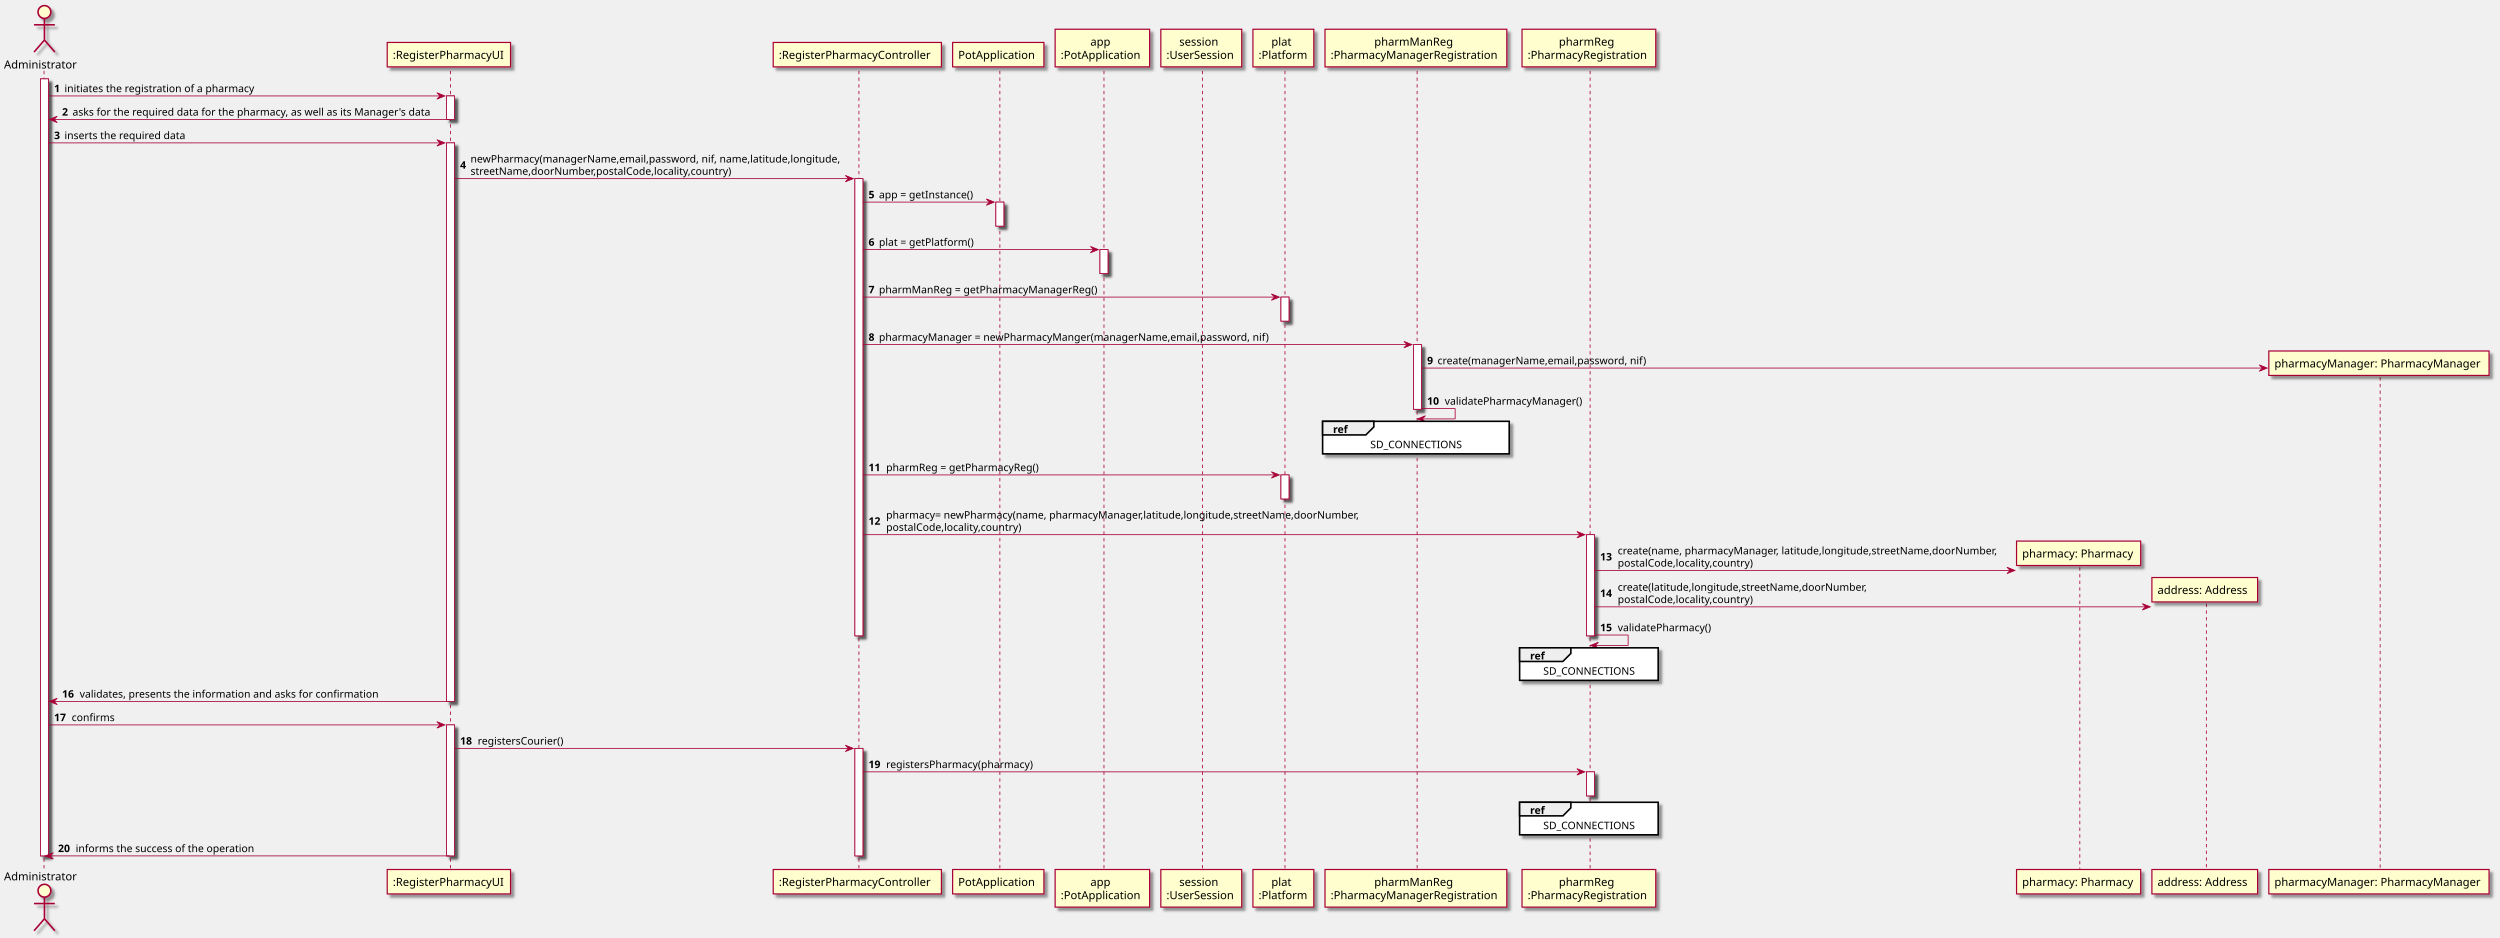
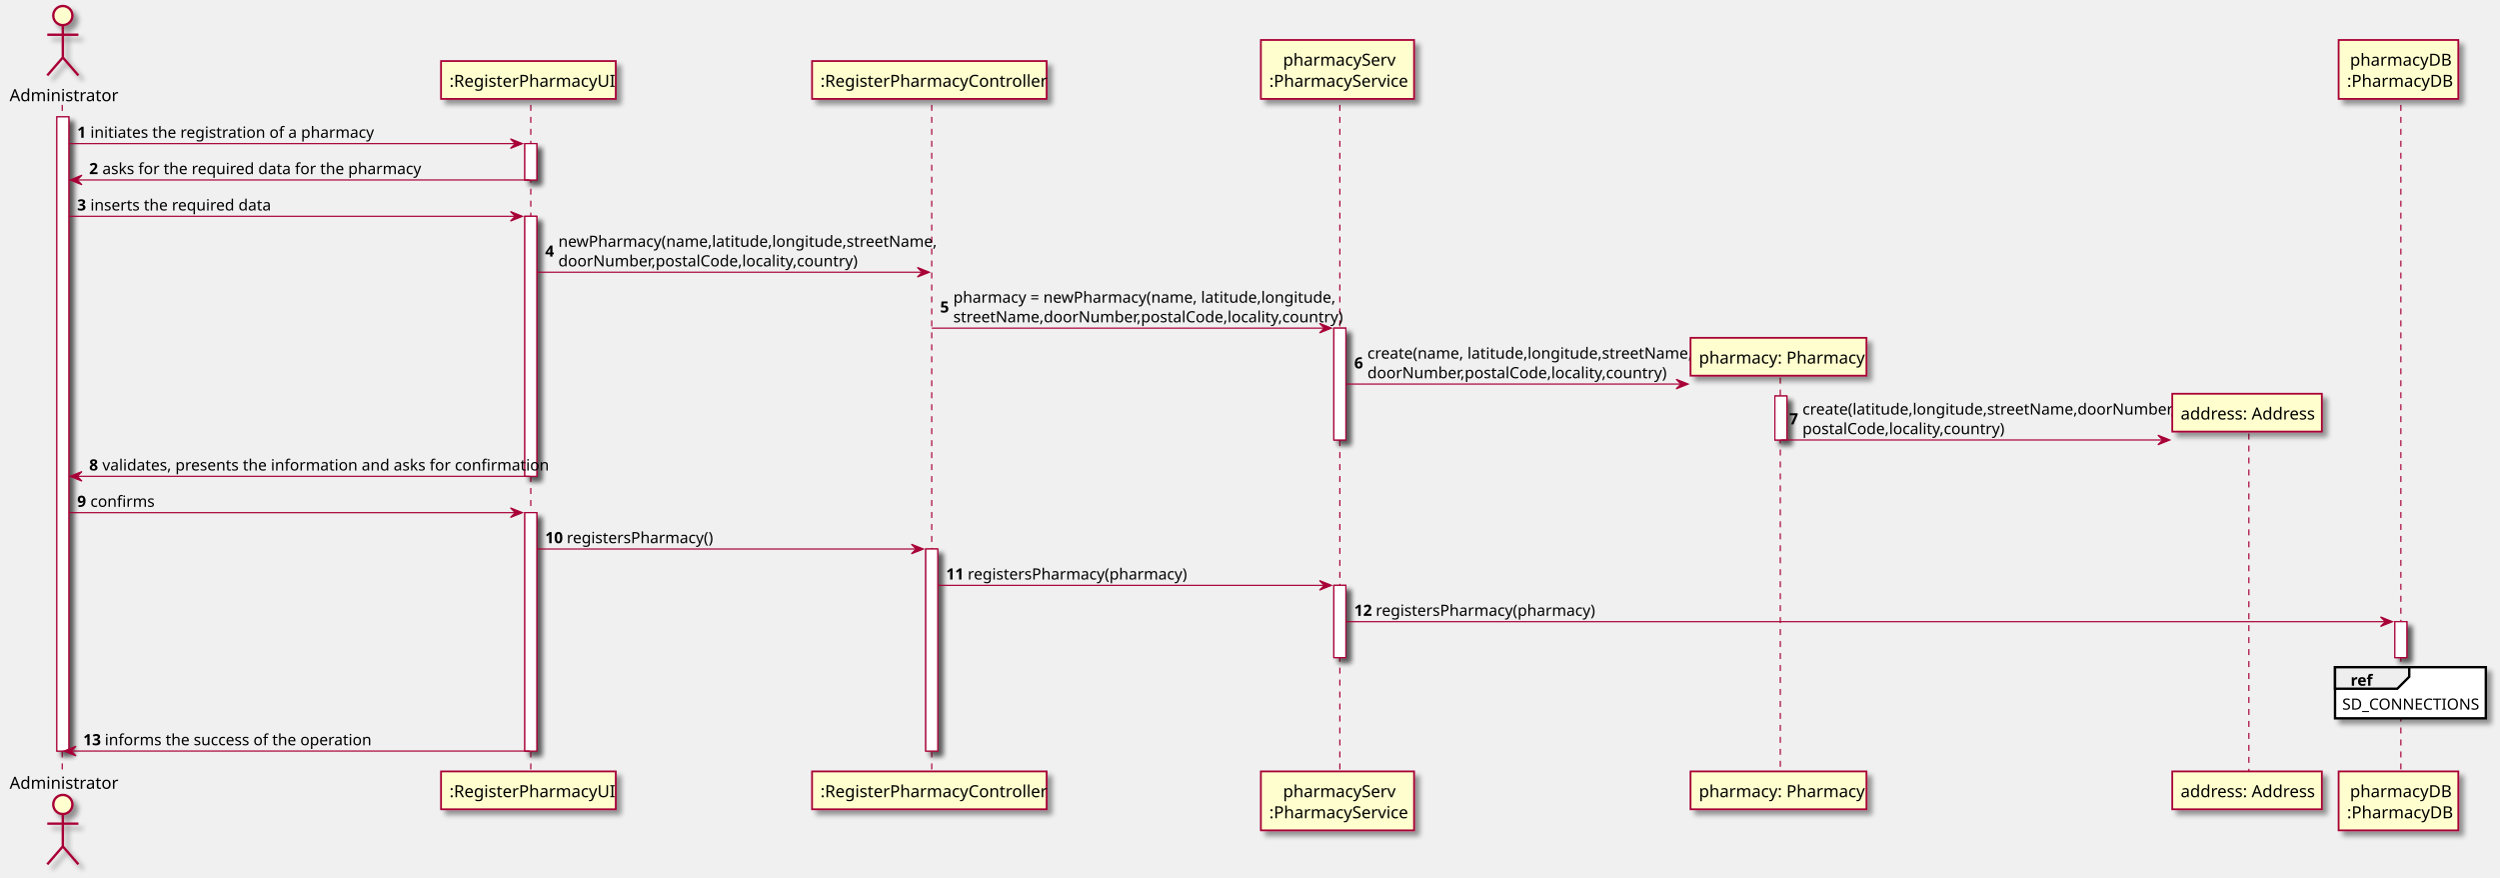
- <svg xmlns="http://www.w3.org/2000/svg" contentScriptType="application/ecmascript" contentStyleType="text/css" height="1405.2px" preserveAspectRatio="none" style="width:3746px;height:1405px;" version="1.1" viewBox="0 0 3746 1405" width="3746.4px" zoomAndPan="magnify">
+ <svg xmlns="http://www.w3.org/2000/svg" contentScriptType="application/ecmascript" contentStyleType="text/css" height="733px" preserveAspectRatio="none" style="width:2088px;height:733px;" version="1.1" viewBox="0 0 2088 733" width="2088px" zoomAndPan="magnify">
  <defs>
-     <filter height="300%" id="f1r6pt053pb2l4" width="300%" x="-1" y="-1">
-       <feGaussianBlur result="blurOut" stdDeviation="2.4" />
+     <filter height="300%" id="fplzfl3pojkww" width="300%" x="-1" y="-1">
+       <feGaussianBlur result="blurOut" stdDeviation="2.0" />
      <feColorMatrix in="blurOut" result="blurOut2" type="matrix" values="0 0 0 0 0 0 0 0 0 0 0 0 0 0 0 0 0 0 .4 0" />
-       <feOffset dx="4.8" dy="4.8" in="blurOut2" result="blurOut3" />
+       <feOffset dx="4.0" dy="4.0" in="blurOut2" result="blurOut3" />
      <feBlend in="SourceGraphic" in2="blurOut3" mode="normal" />
    </filter>
  </defs>
  <g>
-     <rect fill="#FFFFFF" filter="url(#f1r6pt053pb2l4)" height="1164.274" style="stroke: #A80036; stroke-width: 1.2;" width="12" x="60.6" y="118.186" />
-     <rect fill="#FFFFFF" filter="url(#f1r6pt053pb2l4)" height="35.173" style="stroke: #A80036; stroke-width: 1.2;" width="12" x="669" y="143.759" />
-     <rect fill="#FFFFFF" filter="url(#f1r6pt053pb2l4)" height="836.92" style="stroke: #A80036; stroke-width: 1.2;" width="12" x="669" y="214.104" />
-     <rect fill="#FFFFFF" filter="url(#f1r6pt053pb2l4)" height="196.263" style="stroke: #A80036; stroke-width: 1.2;" width="12" x="669" y="1086.197" />
-     <rect fill="#FFFFFF" filter="url(#f1r6pt053pb2l4)" height="685.057" style="stroke: #A80036; stroke-width: 1.2;" width="12" x="1281" y="267.649" />
-     <rect fill="#FFFFFF" filter="url(#f1r6pt053pb2l4)" height="161.091" style="stroke: #A80036; stroke-width: 1.2;" width="12" x="1281" y="1121.37" />
-     <rect fill="#FFFFFF" filter="url(#f1r6pt053pb2l4)" height="36" style="stroke: #A80036; stroke-width: 1.2;" width="12" x="1492.2" y="302.822" />
-     <rect fill="#FFFFFF" filter="url(#f1r6pt053pb2l4)" height="36" style="stroke: #A80036; stroke-width: 1.2;" width="12" x="1648.2" y="373.995" />
-     <rect fill="#FFFFFF" filter="url(#f1r6pt053pb2l4)" height="36" style="stroke: #A80036; stroke-width: 1.2;" width="12" x="1919.4" y="445.167" />
-     <rect fill="#FFFFFF" filter="url(#f1r6pt053pb2l4)" height="36" style="stroke: #A80036; stroke-width: 1.2;" width="12" x="1919.4" y="711.616" />
-     <rect fill="#FFFFFF" filter="url(#f1r6pt053pb2l4)" height="96.959" style="stroke: #A80036; stroke-width: 1.2;" width="12" x="2118" y="516.34" />
-     <rect fill="#FFFFFF" filter="url(#f1r6pt053pb2l4)" height="151.544" style="stroke: #A80036; stroke-width: 1.2;" width="12" x="2377.2" y="801.162" />
-     <rect fill="#FFFFFF" filter="url(#f1r6pt053pb2l4)" height="36" style="stroke: #A80036; stroke-width: 1.2;" width="12" x="2377.2" y="1156.542" />
-     <line style="stroke: #A80036; stroke-width: 1.2; stroke-dasharray: 5.0,5.0;" x1="66" x2="66" y1="106.186" y2="1304.06" />
-     <line style="stroke: #A80036; stroke-width: 1.2; stroke-dasharray: 5.0,5.0;" x1="675" x2="675" y1="106.186" y2="1304.06" />
-     <line style="stroke: #A80036; stroke-width: 1.2; stroke-dasharray: 5.0,5.0;" x1="1287" x2="1287" y1="106.186" y2="1304.06" />
-     <line style="stroke: #A80036; stroke-width: 1.2; stroke-dasharray: 5.0,5.0;" x1="1498.2" x2="1498.2" y1="106.186" y2="1304.06" />
-     <line style="stroke: #A80036; stroke-width: 1.2; stroke-dasharray: 5.0,5.0;" x1="1654.2" x2="1654.2" y1="106.186" y2="1304.06" />
-     <line style="stroke: #A80036; stroke-width: 1.2; stroke-dasharray: 5.0,5.0;" x1="1801.8" x2="1801.8" y1="106.186" y2="1304.06" />
-     <line style="stroke: #A80036; stroke-width: 1.2; stroke-dasharray: 5.0,5.0;" x1="1925.4" x2="1925.4" y1="106.186" y2="1304.06" />
-     <line style="stroke: #A80036; stroke-width: 1.2; stroke-dasharray: 5.0,5.0;" x1="2123.4" x2="2123.4" y1="106.186" y2="1304.06" />
-     <line style="stroke: #A80036; stroke-width: 1.2; stroke-dasharray: 5.0,5.0;" x1="2382.6" x2="2382.6" y1="106.186" y2="1304.06" />
-     <line style="stroke: #A80036; stroke-width: 1.2; stroke-dasharray: 5.0,5.0;" x1="3116.4" x2="3116.4" y1="850.055" y2="1304.06" />
-     <line style="stroke: #A80036; stroke-width: 1.2; stroke-dasharray: 5.0,5.0;" x1="3306" x2="3306" y1="904.641" y2="1304.06" />
-     <line style="stroke: #A80036; stroke-width: 1.2; stroke-dasharray: 5.0,5.0;" x1="3566.4" x2="3566.4" y1="565.233" y2="1304.06" />
-     <text fill="#000000" font-family="sans-serif" font-size="16.8" lengthAdjust="spacingAndGlyphs" textLength="114" x="6" y="102.642">Administrator</text>
-     <ellipse cx="66.6" cy="18" fill="#FEFECE" filter="url(#f1r6pt053pb2l4)" rx="9.6" ry="9.6" style="stroke: #A80036; stroke-width: 2.4;" />
-     <path d="M66.6,27.6 L66.6,60 M51,37.2 L82.2,37.2 M66.6,60 L51,78 M66.6,60 L82.2,78 " fill="none" filter="url(#f1r6pt053pb2l4)" style="stroke: #A80036; stroke-width: 2.4;" />
-     <text fill="#000000" font-family="sans-serif" font-size="16.8" lengthAdjust="spacingAndGlyphs" textLength="114" x="6" y="1319.102">Administrator</text>
-     <ellipse cx="66.6" cy="1334.646" fill="#FEFECE" filter="url(#f1r6pt053pb2l4)" rx="9.6" ry="9.6" style="stroke: #A80036; stroke-width: 2.4;" />
-     <path d="M66.6,1344.246 L66.6,1376.646 M51,1353.846 L82.2,1353.846 M66.6,1376.646 L51,1394.646 M66.6,1376.646 L82.2,1394.646 " fill="none" filter="url(#f1r6pt053pb2l4)" style="stroke: #A80036; stroke-width: 2.4;" />
-     <rect fill="#FEFECE" filter="url(#f1r6pt053pb2l4)" height="36.586" style="stroke: #A80036; stroke-width: 1.8;" width="184.8" x="580.2" y="63.6" />
-     <text fill="#000000" font-family="sans-serif" font-size="16.8" lengthAdjust="spacingAndGlyphs" textLength="168" x="588.6" y="88.242">:RegisterPharmacyUI</text>
-     <rect fill="#FEFECE" filter="url(#f1r6pt053pb2l4)" height="36.586" style="stroke: #A80036; stroke-width: 1.8;" width="184.8" x="580.2" y="1302.86" />
-     <text fill="#000000" font-family="sans-serif" font-size="16.8" lengthAdjust="spacingAndGlyphs" textLength="168" x="588.6" y="1327.502">:RegisterPharmacyUI</text>
-     <rect fill="#FEFECE" filter="url(#f1r6pt053pb2l4)" height="36.586" style="stroke: #A80036; stroke-width: 1.8;" width="252" x="1158.6" y="63.6" />
-     <text fill="#000000" font-family="sans-serif" font-size="16.8" lengthAdjust="spacingAndGlyphs" textLength="235.2" x="1167" y="88.242">:RegisterPharmacyController</text>
-     <rect fill="#FEFECE" filter="url(#f1r6pt053pb2l4)" height="36.586" style="stroke: #A80036; stroke-width: 1.8;" width="252" x="1158.6" y="1302.86" />
-     <text fill="#000000" font-family="sans-serif" font-size="16.8" lengthAdjust="spacingAndGlyphs" textLength="235.2" x="1167" y="1327.502">:RegisterPharmacyController</text>
-     <rect fill="#FEFECE" filter="url(#f1r6pt053pb2l4)" height="36.586" style="stroke: #A80036; stroke-width: 1.8;" width="136.8" x="1427.4" y="63.6" />
-     <text fill="#000000" font-family="sans-serif" font-size="16.8" lengthAdjust="spacingAndGlyphs" textLength="120" x="1435.8" y="88.242">PotApplication</text>
-     <rect fill="#FEFECE" filter="url(#f1r6pt053pb2l4)" height="36.586" style="stroke: #A80036; stroke-width: 1.8;" width="136.8" x="1427.4" y="1302.86" />
-     <text fill="#000000" font-family="sans-serif" font-size="16.8" lengthAdjust="spacingAndGlyphs" textLength="120" x="1435.8" y="1327.502">PotApplication</text>
-     <rect fill="#FEFECE" filter="url(#f1r6pt053pb2l4)" height="56.372" style="stroke: #A80036; stroke-width: 1.8;" width="141.6" x="1581" y="43.814" />
-     <text fill="#000000" font-family="sans-serif" font-size="16.8" lengthAdjust="spacingAndGlyphs" textLength="31.2" x="1633.8" y="68.456">app</text>
-     <text fill="#000000" font-family="sans-serif" font-size="16.8" lengthAdjust="spacingAndGlyphs" textLength="124.8" x="1589.4" y="88.242">:PotApplication</text>
-     <rect fill="#FEFECE" filter="url(#f1r6pt053pb2l4)" height="56.372" style="stroke: #A80036; stroke-width: 1.8;" width="141.6" x="1581" y="1302.86" />
-     <text fill="#000000" font-family="sans-serif" font-size="16.8" lengthAdjust="spacingAndGlyphs" textLength="31.2" x="1633.8" y="1327.502">app</text>
-     <text fill="#000000" font-family="sans-serif" font-size="16.8" lengthAdjust="spacingAndGlyphs" textLength="124.8" x="1589.4" y="1347.288">:PotApplication</text>
-     <rect fill="#FEFECE" filter="url(#f1r6pt053pb2l4)" height="56.372" style="stroke: #A80036; stroke-width: 1.8;" width="121.2" x="1739.4" y="43.814" />
-     <text fill="#000000" font-family="sans-serif" font-size="16.8" lengthAdjust="spacingAndGlyphs" textLength="61.2" x="1767" y="68.456">session</text>
-     <text fill="#000000" font-family="sans-serif" font-size="16.8" lengthAdjust="spacingAndGlyphs" textLength="104.4" x="1747.8" y="88.242">:UserSession</text>
-     <rect fill="#FEFECE" filter="url(#f1r6pt053pb2l4)" height="56.372" style="stroke: #A80036; stroke-width: 1.8;" width="121.2" x="1739.4" y="1302.86" />
-     <text fill="#000000" font-family="sans-serif" font-size="16.8" lengthAdjust="spacingAndGlyphs" textLength="61.2" x="1767" y="1327.502">session</text>
-     <text fill="#000000" font-family="sans-serif" font-size="16.8" lengthAdjust="spacingAndGlyphs" textLength="104.4" x="1747.8" y="1347.288">:UserSession</text>
-     <rect fill="#FEFECE" filter="url(#f1r6pt053pb2l4)" height="56.372" style="stroke: #A80036; stroke-width: 1.8;" width="91.2" x="1877.4" y="43.814" />
-     <text fill="#000000" font-family="sans-serif" font-size="16.8" lengthAdjust="spacingAndGlyphs" textLength="31.2" x="1905" y="68.456">plat</text>
-     <text fill="#000000" font-family="sans-serif" font-size="16.8" lengthAdjust="spacingAndGlyphs" textLength="74.4" x="1885.8" y="88.242">:Platform</text>
-     <rect fill="#FEFECE" filter="url(#f1r6pt053pb2l4)" height="56.372" style="stroke: #A80036; stroke-width: 1.8;" width="91.2" x="1877.4" y="1302.86" />
-     <text fill="#000000" font-family="sans-serif" font-size="16.8" lengthAdjust="spacingAndGlyphs" textLength="31.2" x="1905" y="1327.502">plat</text>
-     <text fill="#000000" font-family="sans-serif" font-size="16.8" lengthAdjust="spacingAndGlyphs" textLength="74.4" x="1885.8" y="1347.288">:Platform</text>
-     <rect fill="#FEFECE" filter="url(#f1r6pt053pb2l4)" height="56.372" style="stroke: #A80036; stroke-width: 1.8;" width="272.4" x="1985.4" y="43.814" />
-     <text fill="#000000" font-family="sans-serif" font-size="16.8" lengthAdjust="spacingAndGlyphs" textLength="120" x="2059.2" y="68.456">pharmManReg</text>
-     <text fill="#000000" font-family="sans-serif" font-size="16.8" lengthAdjust="spacingAndGlyphs" textLength="255.6" x="1993.8" y="88.242">:PharmacyManagerRegistration</text>
-     <rect fill="#FEFECE" filter="url(#f1r6pt053pb2l4)" height="56.372" style="stroke: #A80036; stroke-width: 1.8;" width="272.4" x="1985.4" y="1302.86" />
-     <text fill="#000000" font-family="sans-serif" font-size="16.8" lengthAdjust="spacingAndGlyphs" textLength="120" x="2059.2" y="1327.502">pharmManReg</text>
-     <text fill="#000000" font-family="sans-serif" font-size="16.8" lengthAdjust="spacingAndGlyphs" textLength="255.6" x="1993.8" y="1347.288">:PharmacyManagerRegistration</text>
-     <rect fill="#FEFECE" filter="url(#f1r6pt053pb2l4)" height="56.372" style="stroke: #A80036; stroke-width: 1.8;" width="200.4" x="2280.6" y="43.814" />
-     <text fill="#000000" font-family="sans-serif" font-size="16.8" lengthAdjust="spacingAndGlyphs" textLength="85.2" x="2335.8" y="68.456">pharmReg</text>
-     <text fill="#000000" font-family="sans-serif" font-size="16.8" lengthAdjust="spacingAndGlyphs" textLength="183.6" x="2289" y="88.242">:PharmacyRegistration</text>
-     <rect fill="#FEFECE" filter="url(#f1r6pt053pb2l4)" height="56.372" style="stroke: #A80036; stroke-width: 1.8;" width="200.4" x="2280.6" y="1302.86" />
-     <text fill="#000000" font-family="sans-serif" font-size="16.8" lengthAdjust="spacingAndGlyphs" textLength="85.2" x="2335.8" y="1327.502">pharmReg</text>
-     <text fill="#000000" font-family="sans-serif" font-size="16.8" lengthAdjust="spacingAndGlyphs" textLength="183.6" x="2289" y="1347.288">:PharmacyRegistration</text>
-     <rect fill="#FEFECE" filter="url(#f1r6pt053pb2l4)" height="36.586" style="stroke: #A80036; stroke-width: 1.8;" width="186" x="3021.6" y="1302.86" />
-     <text fill="#000000" font-family="sans-serif" font-size="16.8" lengthAdjust="spacingAndGlyphs" textLength="169.2" x="3030" y="1327.502">pharmacy: Pharmacy</text>
-     <rect fill="#FEFECE" filter="url(#f1r6pt053pb2l4)" height="36.586" style="stroke: #A80036; stroke-width: 1.8;" width="158.4" x="3224.4" y="1302.86" />
-     <text fill="#000000" font-family="sans-serif" font-size="16.8" lengthAdjust="spacingAndGlyphs" textLength="141.6" x="3232.8" y="1327.502">address: Address</text>
-     <rect fill="#FEFECE" filter="url(#f1r6pt053pb2l4)" height="36.586" style="stroke: #A80036; stroke-width: 1.8;" width="330" x="3399.6" y="1302.86" />
-     <text fill="#000000" font-family="sans-serif" font-size="16.8" lengthAdjust="spacingAndGlyphs" textLength="313.2" x="3408" y="1327.502">pharmacyManager: PharmacyManager</text>
-     <rect fill="#FFFFFF" filter="url(#f1r6pt053pb2l4)" height="1164.274" style="stroke: #A80036; stroke-width: 1.2;" width="12" x="60.6" y="118.186" />
-     <rect fill="#FFFFFF" filter="url(#f1r6pt053pb2l4)" height="35.173" style="stroke: #A80036; stroke-width: 1.2;" width="12" x="669" y="143.759" />
-     <rect fill="#FFFFFF" filter="url(#f1r6pt053pb2l4)" height="836.92" style="stroke: #A80036; stroke-width: 1.2;" width="12" x="669" y="214.104" />
-     <rect fill="#FFFFFF" filter="url(#f1r6pt053pb2l4)" height="196.263" style="stroke: #A80036; stroke-width: 1.2;" width="12" x="669" y="1086.197" />
-     <rect fill="#FFFFFF" filter="url(#f1r6pt053pb2l4)" height="685.057" style="stroke: #A80036; stroke-width: 1.2;" width="12" x="1281" y="267.649" />
-     <rect fill="#FFFFFF" filter="url(#f1r6pt053pb2l4)" height="161.091" style="stroke: #A80036; stroke-width: 1.2;" width="12" x="1281" y="1121.37" />
-     <rect fill="#FFFFFF" filter="url(#f1r6pt053pb2l4)" height="36" style="stroke: #A80036; stroke-width: 1.2;" width="12" x="1492.2" y="302.822" />
-     <rect fill="#FFFFFF" filter="url(#f1r6pt053pb2l4)" height="36" style="stroke: #A80036; stroke-width: 1.2;" width="12" x="1648.2" y="373.995" />
-     <rect fill="#FFFFFF" filter="url(#f1r6pt053pb2l4)" height="36" style="stroke: #A80036; stroke-width: 1.2;" width="12" x="1919.4" y="445.167" />
-     <rect fill="#FFFFFF" filter="url(#f1r6pt053pb2l4)" height="36" style="stroke: #A80036; stroke-width: 1.2;" width="12" x="1919.4" y="711.616" />
-     <rect fill="#FFFFFF" filter="url(#f1r6pt053pb2l4)" height="96.959" style="stroke: #A80036; stroke-width: 1.2;" width="12" x="2118" y="516.34" />
-     <rect fill="#FFFFFF" filter="url(#f1r6pt053pb2l4)" height="151.544" style="stroke: #A80036; stroke-width: 1.2;" width="12" x="2377.2" y="801.162" />
-     <rect fill="#FFFFFF" filter="url(#f1r6pt053pb2l4)" height="36" style="stroke: #A80036; stroke-width: 1.2;" width="12" x="2377.2" y="1156.542" />
-     <polygon fill="#A80036" points="654.6,138.959,666.6,143.759,654.6,148.559,659.4,143.759" style="stroke: #A80036; stroke-width: 1.2;" />
-     <line style="stroke: #A80036; stroke-width: 1.2;" x1="72.6" x2="661.8" y1="143.759" y2="143.759" />
-     <text fill="#000000" font-family="sans-serif" font-size="15.6" font-weight="bold" lengthAdjust="spacingAndGlyphs" textLength="10.8" x="81" y="138.068">1</text>
-     <text fill="#000000" font-family="sans-serif" font-size="15.6" lengthAdjust="spacingAndGlyphs" textLength="294" x="96.6" y="138.068">initiates the registration of a pharmacy</text>
-     <polygon fill="#A80036" points="85.8,174.131,73.8,178.931,85.8,183.731,81,178.931" style="stroke: #A80036; stroke-width: 1.2;" />
-     <line style="stroke: #A80036; stroke-width: 1.2;" x1="78.6" x2="673.8" y1="178.931" y2="178.931" />
-     <text fill="#000000" font-family="sans-serif" font-size="15.6" font-weight="bold" lengthAdjust="spacingAndGlyphs" textLength="10.8" x="93" y="173.241">2</text>
-     <text fill="#000000" font-family="sans-serif" font-size="15.6" lengthAdjust="spacingAndGlyphs" textLength="552" x="108.6" y="173.241">asks for the required data for the pharmacy, as well as its Manager's data</text>
-     <polygon fill="#A80036" points="654.6,209.304,666.6,214.104,654.6,218.904,659.4,214.104" style="stroke: #A80036; stroke-width: 1.2;" />
-     <line style="stroke: #A80036; stroke-width: 1.2;" x1="72.6" x2="661.8" y1="214.104" y2="214.104" />
-     <text fill="#000000" font-family="sans-serif" font-size="15.6" font-weight="bold" lengthAdjust="spacingAndGlyphs" textLength="10.8" x="81" y="208.413">3</text>
-     <text fill="#000000" font-family="sans-serif" font-size="15.6" lengthAdjust="spacingAndGlyphs" textLength="184.8" x="96.6" y="208.413">inserts the required data</text>
-     <polygon fill="#A80036" points="1266.6,262.849,1278.6,267.649,1266.6,272.449,1271.4,267.649" style="stroke: #A80036; stroke-width: 1.2;" />
-     <line style="stroke: #A80036; stroke-width: 1.2;" x1="681" x2="1273.8" y1="267.649" y2="267.649" />
-     <text fill="#000000" font-family="sans-serif" font-size="15.6" font-weight="bold" lengthAdjust="spacingAndGlyphs" textLength="10.8" x="689.4" y="252.772">4</text>
-     <text fill="#000000" font-family="sans-serif" font-size="15.6" lengthAdjust="spacingAndGlyphs" textLength="561.6" x="705" y="243.586">newPharmacy(managerName,email,password, nif, name,latitude,longitude,</text>
-     <text fill="#000000" font-family="sans-serif" font-size="15.6" lengthAdjust="spacingAndGlyphs" textLength="403.2" x="705" y="261.959">streetName,doorNumber,postalCode,locality,country)</text>
-     <polygon fill="#A80036" points="1477.8,298.022,1489.8,302.822,1477.8,307.622,1482.6,302.822" style="stroke: #A80036; stroke-width: 1.2;" />
-     <line style="stroke: #A80036; stroke-width: 1.2;" x1="1293" x2="1485" y1="302.822" y2="302.822" />
-     <text fill="#000000" font-family="sans-serif" font-size="15.6" font-weight="bold" lengthAdjust="spacingAndGlyphs" textLength="10.8" x="1301.4" y="297.131">5</text>
-     <text fill="#000000" font-family="sans-serif" font-size="15.6" lengthAdjust="spacingAndGlyphs" textLength="146.4" x="1317" y="297.131">app = getInstance()</text>
-     <polygon fill="#A80036" points="1633.8,369.195,1645.8,373.995,1633.8,378.795,1638.6,373.995" style="stroke: #A80036; stroke-width: 1.2;" />
-     <line style="stroke: #A80036; stroke-width: 1.2;" x1="1293" x2="1641" y1="373.995" y2="373.995" />
-     <text fill="#000000" font-family="sans-serif" font-size="15.6" font-weight="bold" lengthAdjust="spacingAndGlyphs" textLength="10.8" x="1301.4" y="368.304">6</text>
-     <text fill="#000000" font-family="sans-serif" font-size="15.6" lengthAdjust="spacingAndGlyphs" textLength="147.6" x="1317" y="368.304">plat = getPlatform()</text>
-     <polygon fill="#A80036" points="1905,440.367,1917,445.167,1905,449.967,1909.8,445.167" style="stroke: #A80036; stroke-width: 1.2;" />
-     <line style="stroke: #A80036; stroke-width: 1.2;" x1="1293" x2="1912.2" y1="445.167" y2="445.167" />
-     <text fill="#000000" font-family="sans-serif" font-size="15.6" font-weight="bold" lengthAdjust="spacingAndGlyphs" textLength="10.8" x="1301.4" y="439.477">7</text>
-     <text fill="#000000" font-family="sans-serif" font-size="15.6" lengthAdjust="spacingAndGlyphs" textLength="325.2" x="1317" y="439.477">pharmManReg = getPharmacyManagerReg()</text>
-     <polygon fill="#A80036" points="2103.6,511.54,2115.6,516.34,2103.6,521.14,2108.4,516.34" style="stroke: #A80036; stroke-width: 1.2;" />
-     <line style="stroke: #A80036; stroke-width: 1.2;" x1="1293" x2="2110.8" y1="516.34" y2="516.34" />
-     <text fill="#000000" font-family="sans-serif" font-size="15.6" font-weight="bold" lengthAdjust="spacingAndGlyphs" textLength="10.8" x="1301.4" y="510.649">8</text>
-     <text fill="#000000" font-family="sans-serif" font-size="15.6" lengthAdjust="spacingAndGlyphs" textLength="585.6" x="1317" y="510.649">pharmacyManager = newPharmacyManger(managerName,email,password, nif)</text>
-     <polygon fill="#A80036" points="3385.2,546.712,3397.2,551.513,3385.2,556.312,3390,551.513" style="stroke: #A80036; stroke-width: 1.2;" />
-     <line style="stroke: #A80036; stroke-width: 1.2;" x1="2130" x2="3392.4" y1="551.513" y2="551.513" />
-     <text fill="#000000" font-family="sans-serif" font-size="15.6" font-weight="bold" lengthAdjust="spacingAndGlyphs" textLength="10.8" x="2138.4" y="545.822">9</text>
-     <text fill="#000000" font-family="sans-serif" font-size="15.6" lengthAdjust="spacingAndGlyphs" textLength="315.6" x="2154" y="545.822">create(managerName,email,password, nif)</text>
-     <rect fill="#FEFECE" filter="url(#f1r6pt053pb2l4)" height="36.586" style="stroke: #A80036; stroke-width: 1.8;" width="330" x="3399.6" y="525.94" />
-     <text fill="#000000" font-family="sans-serif" font-size="16.8" lengthAdjust="spacingAndGlyphs" textLength="313.2" x="3408" y="550.582">pharmacyManager: PharmacyManager</text>
-     <line style="stroke: #A80036; stroke-width: 1.2;" x1="2130" x2="2180.4" y1="612.098" y2="612.098" />
-     <line style="stroke: #A80036; stroke-width: 1.2;" x1="2180.4" x2="2180.4" y1="612.098" y2="627.698" />
-     <line style="stroke: #A80036; stroke-width: 1.2;" x1="2124" x2="2180.4" y1="627.698" y2="627.698" />
-     <polygon fill="#A80036" points="2136,622.898,2124,627.698,2136,632.498,2131.2,627.698" style="stroke: #A80036; stroke-width: 1.2;" />
-     <text fill="#000000" font-family="sans-serif" font-size="15.6" font-weight="bold" lengthAdjust="spacingAndGlyphs" textLength="21.6" x="2138.4" y="606.408">10</text>
-     <text fill="#000000" font-family="sans-serif" font-size="15.6" lengthAdjust="spacingAndGlyphs" textLength="204" x="2164.8" y="606.408">validatePharmacyManager()</text>
-     <rect fill="#FFFFFF" filter="url(#f1r6pt053pb2l4)" height="48.745" style="stroke: #000000; stroke-width: 2.4;" width="279.6" x="1981.8" y="631.298" />
-     <polygon fill="#EEEEEE" points="1981.8,631.298,2058.6,631.298,2058.6,639.698,2046.6,651.698,1981.8,651.698,1981.8,631.298" style="stroke: #000000; stroke-width: 2.4;" />
-     <text fill="#000000" font-family="sans-serif" font-size="15.6" font-weight="bold" lengthAdjust="spacingAndGlyphs" textLength="22.8" x="1997.4" y="648.78">ref</text>
-     <text fill="#000000" font-family="sans-serif" font-size="15.6" lengthAdjust="spacingAndGlyphs" textLength="141.6" x="2053.2" y="671.581">SD_CONNECTIONS</text>
-     <polygon fill="#A80036" points="1905,706.816,1917,711.616,1905,716.416,1909.8,711.616" style="stroke: #A80036; stroke-width: 1.2;" />
-     <line style="stroke: #A80036; stroke-width: 1.2;" x1="1293" x2="1912.2" y1="711.616" y2="711.616" />
-     <text fill="#000000" font-family="sans-serif" font-size="15.6" font-weight="bold" lengthAdjust="spacingAndGlyphs" textLength="21.6" x="1301.4" y="705.926">11</text>
-     <text fill="#000000" font-family="sans-serif" font-size="15.6" lengthAdjust="spacingAndGlyphs" textLength="230.4" x="1327.8" y="705.926">pharmReg = getPharmacyReg()</text>
-     <polygon fill="#A80036" points="2362.8,796.362,2374.8,801.162,2362.8,805.962,2367.6,801.162" style="stroke: #A80036; stroke-width: 1.2;" />
-     <line style="stroke: #A80036; stroke-width: 1.2;" x1="1293" x2="2370" y1="801.162" y2="801.162" />
-     <text fill="#000000" font-family="sans-serif" font-size="15.6" font-weight="bold" lengthAdjust="spacingAndGlyphs" textLength="21.6" x="1301.4" y="786.285">12</text>
-     <text fill="#000000" font-family="sans-serif" font-size="15.6" lengthAdjust="spacingAndGlyphs" textLength="718.8" x="1327.8" y="777.098">pharmacy= newPharmacy(name, pharmacyManager,latitude,longitude,streetName,doorNumber,</text>
-     <text fill="#000000" font-family="sans-serif" font-size="15.6" lengthAdjust="spacingAndGlyphs" textLength="212.4" x="1327.8" y="795.471">postalCode,locality,country)</text>
-     <polygon fill="#A80036" points="3007.2,849.907,3019.2,854.707,3007.2,859.507,3012,854.707" style="stroke: #A80036; stroke-width: 1.2;" />
-     <line style="stroke: #A80036; stroke-width: 1.2;" x1="2389.2" x2="3014.4" y1="854.707" y2="854.707" />
-     <text fill="#000000" font-family="sans-serif" font-size="15.6" font-weight="bold" lengthAdjust="spacingAndGlyphs" textLength="21.6" x="2397.6" y="839.83">13</text>
-     <text fill="#000000" font-family="sans-serif" font-size="15.6" lengthAdjust="spacingAndGlyphs" textLength="577.2" x="2424" y="830.644">create(name, pharmacyManager, latitude,longitude,streetName,doorNumber,</text>
-     <text fill="#000000" font-family="sans-serif" font-size="15.6" lengthAdjust="spacingAndGlyphs" textLength="212.4" x="2424" y="849.016">postalCode,locality,country)</text>
-     <rect fill="#FEFECE" filter="url(#f1r6pt053pb2l4)" height="36.586" style="stroke: #A80036; stroke-width: 1.8;" width="186" x="3021.6" y="810.762" />
-     <text fill="#000000" font-family="sans-serif" font-size="16.8" lengthAdjust="spacingAndGlyphs" textLength="169.2" x="3030" y="835.404">pharmacy: Pharmacy</text>
-     <polygon fill="#A80036" points="3210,904.493,3222,909.293,3210,914.093,3214.8,909.293" style="stroke: #A80036; stroke-width: 1.2;" />
-     <line style="stroke: #A80036; stroke-width: 1.2;" x1="2389.2" x2="3217.2" y1="909.293" y2="909.293" />
-     <text fill="#000000" font-family="sans-serif" font-size="15.6" font-weight="bold" lengthAdjust="spacingAndGlyphs" textLength="21.6" x="2397.6" y="894.416">14</text>
-     <text fill="#000000" font-family="sans-serif" font-size="15.6" lengthAdjust="spacingAndGlyphs" textLength="380.4" x="2424" y="885.23">create(latitude,longitude,streetName,doorNumber,</text>
-     <text fill="#000000" font-family="sans-serif" font-size="15.6" lengthAdjust="spacingAndGlyphs" textLength="212.4" x="2424" y="903.602">postalCode,locality,country)</text>
-     <rect fill="#FEFECE" filter="url(#f1r6pt053pb2l4)" height="36.586" style="stroke: #A80036; stroke-width: 1.8;" width="158.4" x="3224.4" y="865.348" />
-     <text fill="#000000" font-family="sans-serif" font-size="16.8" lengthAdjust="spacingAndGlyphs" textLength="141.6" x="3232.8" y="889.99">address: Address</text>
-     <line style="stroke: #A80036; stroke-width: 1.2;" x1="2389.2" x2="2439.6" y1="951.506" y2="951.506" />
-     <line style="stroke: #A80036; stroke-width: 1.2;" x1="2439.6" x2="2439.6" y1="951.506" y2="967.106" />
-     <line style="stroke: #A80036; stroke-width: 1.2;" x1="2383.2" x2="2439.6" y1="967.106" y2="967.106" />
-     <polygon fill="#A80036" points="2395.2,962.306,2383.2,967.106,2395.2,971.906,2390.4,967.106" style="stroke: #A80036; stroke-width: 1.2;" />
-     <text fill="#000000" font-family="sans-serif" font-size="15.6" font-weight="bold" lengthAdjust="spacingAndGlyphs" textLength="21.6" x="2397.6" y="945.816">15</text>
-     <text fill="#000000" font-family="sans-serif" font-size="15.6" lengthAdjust="spacingAndGlyphs" textLength="140.4" x="2424" y="945.816">validatePharmacy()</text>
-     <rect fill="#FFFFFF" filter="url(#f1r6pt053pb2l4)" height="48.745" style="stroke: #000000; stroke-width: 2.4;" width="207.6" x="2277" y="970.706" />
-     <polygon fill="#EEEEEE" points="2277,970.706,2353.8,970.706,2353.8,979.106,2341.8,991.106,2277,991.106,2277,970.706" style="stroke: #000000; stroke-width: 2.4;" />
-     <text fill="#000000" font-family="sans-serif" font-size="15.6" font-weight="bold" lengthAdjust="spacingAndGlyphs" textLength="22.8" x="2292.6" y="988.188">ref</text>
-     <text fill="#000000" font-family="sans-serif" font-size="15.6" lengthAdjust="spacingAndGlyphs" textLength="141.6" x="2312.4" y="1010.988">SD_CONNECTIONS</text>
-     <polygon fill="#A80036" points="85.8,1046.224,73.8,1051.024,85.8,1055.824,81,1051.024" style="stroke: #A80036; stroke-width: 1.2;" />
-     <line style="stroke: #A80036; stroke-width: 1.2;" x1="78.6" x2="673.8" y1="1051.024" y2="1051.024" />
-     <text fill="#000000" font-family="sans-serif" font-size="15.6" font-weight="bold" lengthAdjust="spacingAndGlyphs" textLength="21.6" x="93" y="1045.334">16</text>
-     <text fill="#000000" font-family="sans-serif" font-size="15.6" lengthAdjust="spacingAndGlyphs" textLength="464.4" x="119.4" y="1045.334">validates, presents the information and asks for confirmation</text>
-     <polygon fill="#A80036" points="654.6,1081.397,666.6,1086.197,654.6,1090.997,659.4,1086.197" style="stroke: #A80036; stroke-width: 1.2;" />
-     <line style="stroke: #A80036; stroke-width: 1.2;" x1="72.6" x2="661.8" y1="1086.197" y2="1086.197" />
-     <text fill="#000000" font-family="sans-serif" font-size="15.6" font-weight="bold" lengthAdjust="spacingAndGlyphs" textLength="21.6" x="81" y="1080.506">17</text>
-     <text fill="#000000" font-family="sans-serif" font-size="15.6" lengthAdjust="spacingAndGlyphs" textLength="67.2" x="107.4" y="1080.506">confirms</text>
-     <polygon fill="#A80036" points="1266.6,1116.57,1278.6,1121.37,1266.6,1126.169,1271.4,1121.37" style="stroke: #A80036; stroke-width: 1.2;" />
-     <line style="stroke: #A80036; stroke-width: 1.2;" x1="681" x2="1273.8" y1="1121.37" y2="1121.37" />
-     <text fill="#000000" font-family="sans-serif" font-size="15.6" font-weight="bold" lengthAdjust="spacingAndGlyphs" textLength="21.6" x="689.4" y="1115.679">18</text>
-     <text fill="#000000" font-family="sans-serif" font-size="15.6" lengthAdjust="spacingAndGlyphs" textLength="130.8" x="715.8" y="1115.679">registersCourier()</text>
-     <polygon fill="#A80036" points="2362.8,1151.742,2374.8,1156.542,2362.8,1161.342,2367.6,1156.542" style="stroke: #A80036; stroke-width: 1.2;" />
-     <line style="stroke: #A80036; stroke-width: 1.2;" x1="1293" x2="2370" y1="1156.542" y2="1156.542" />
-     <text fill="#000000" font-family="sans-serif" font-size="15.6" font-weight="bold" lengthAdjust="spacingAndGlyphs" textLength="21.6" x="1301.4" y="1150.852">19</text>
-     <text fill="#000000" font-family="sans-serif" font-size="15.6" lengthAdjust="spacingAndGlyphs" textLength="220.8" x="1327.8" y="1150.852">registersPharmacy(pharmacy)</text>
-     <rect fill="#FFFFFF" filter="url(#f1r6pt053pb2l4)" height="48.745" style="stroke: #000000; stroke-width: 2.4;" width="207.6" x="2277" y="1202.142" />
-     <polygon fill="#EEEEEE" points="2277,1202.142,2353.8,1202.142,2353.8,1210.542,2341.8,1222.542,2277,1222.542,2277,1202.142" style="stroke: #000000; stroke-width: 2.4;" />
-     <text fill="#000000" font-family="sans-serif" font-size="15.6" font-weight="bold" lengthAdjust="spacingAndGlyphs" textLength="22.8" x="2292.6" y="1219.624">ref</text>
-     <text fill="#000000" font-family="sans-serif" font-size="15.6" lengthAdjust="spacingAndGlyphs" textLength="141.6" x="2312.4" y="1242.424">SD_CONNECTIONS</text>
-     <polygon fill="#A80036" points="79.8,1277.66,67.8,1282.46,79.8,1287.26,75,1282.46" style="stroke: #A80036; stroke-width: 1.2;" />
-     <line style="stroke: #A80036; stroke-width: 1.2;" x1="72.6" x2="673.8" y1="1282.46" y2="1282.46" />
-     <text fill="#000000" font-family="sans-serif" font-size="15.6" font-weight="bold" lengthAdjust="spacingAndGlyphs" textLength="21.6" x="87" y="1276.77">20</text>
-     <text fill="#000000" font-family="sans-serif" font-size="15.6" lengthAdjust="spacingAndGlyphs" textLength="278.4" x="113.4" y="1276.77">informs the success of the operation</text>
+     <rect fill="#FFFFFF" filter="url(#fplzfl3pojkww)" height="529.68" style="stroke: #A80036; stroke-width: 1.0;" width="10" x="47.5" y="97.609" />
+     <rect fill="#FFFFFF" filter="url(#fplzfl3pojkww)" height="30.352" style="stroke: #A80036; stroke-width: 1.0;" width="10" x="438.5" y="119.961" />
+     <rect fill="#FFFFFF" filter="url(#fplzfl3pojkww)" height="217.164" style="stroke: #A80036; stroke-width: 1.0;" width="10" x="438.5" y="180.664" />
+     <rect fill="#FFFFFF" filter="url(#fplzfl3pojkww)" height="199.109" style="stroke: #A80036; stroke-width: 1.0;" width="10" x="438.5" y="428.18" />
+     <rect fill="#FFFFFF" filter="url(#fplzfl3pojkww)" height="168.758" style="stroke: #A80036; stroke-width: 1.0;" width="10" x="773.5" y="458.531" />
+     <rect fill="#FFFFFF" filter="url(#fplzfl3pojkww)" height="93.406" style="stroke: #A80036; stroke-width: 1.0;" width="10" x="1114.5" y="274.07" />
+     <rect fill="#FFFFFF" filter="url(#fplzfl3pojkww)" height="60.352" style="stroke: #A80036; stroke-width: 1.0;" width="10" x="1114.5" y="488.883" />
+     <rect fill="#FFFFFF" filter="url(#fplzfl3pojkww)" height="36.703" style="stroke: #A80036; stroke-width: 1.0;" width="10" x="1483" y="330.773" />
+     <rect fill="#FFFFFF" filter="url(#fplzfl3pojkww)" height="30" style="stroke: #A80036; stroke-width: 1.0;" width="10" x="2001" y="519.234" />
+     <line style="stroke: #A80036; stroke-width: 1.0; stroke-dasharray: 5.0,5.0;" x1="52" x2="52" y1="87.609" y2="645.289" />
+     <line style="stroke: #A80036; stroke-width: 1.0; stroke-dasharray: 5.0,5.0;" x1="443.5" x2="443.5" y1="87.609" y2="645.289" />
+     <line style="stroke: #A80036; stroke-width: 1.0; stroke-dasharray: 5.0,5.0;" x1="778.5" x2="778.5" y1="87.609" y2="645.289" />
+     <line style="stroke: #A80036; stroke-width: 1.0; stroke-dasharray: 5.0,5.0;" x1="1119.5" x2="1119.5" y1="87.609" y2="645.289" />
+     <line style="stroke: #A80036; stroke-width: 1.0; stroke-dasharray: 5.0,5.0;" x1="1487.5" x2="1487.5" y1="315.422" y2="645.289" />
+     <line style="stroke: #A80036; stroke-width: 1.0; stroke-dasharray: 5.0,5.0;" x1="1879" x2="1879" y1="362.125" y2="645.289" />
+     <line style="stroke: #A80036; stroke-width: 1.0; stroke-dasharray: 5.0,5.0;" x1="2006" x2="2006" y1="87.609" y2="645.289" />
+     <text fill="#000000" font-family="sans-serif" font-size="14" lengthAdjust="spacingAndGlyphs" textLength="83" x="8" y="84.533">Administrator</text>
+     <ellipse cx="52.5" cy="13" fill="#FEFECE" filter="url(#fplzfl3pojkww)" rx="8" ry="8" style="stroke: #A80036; stroke-width: 2.0;" />
+     <path d="M52.5,21 L52.5,48 M39.5,29 L65.5,29 M52.5,48 L39.5,63 M52.5,48 L65.5,63 " fill="none" filter="url(#fplzfl3pojkww)" style="stroke: #A80036; stroke-width: 2.0;" />
+     <text fill="#000000" font-family="sans-serif" font-size="14" lengthAdjust="spacingAndGlyphs" textLength="83" x="8" y="658.822">Administrator</text>
+     <ellipse cx="52.5" cy="671.898" fill="#FEFECE" filter="url(#fplzfl3pojkww)" rx="8" ry="8" style="stroke: #A80036; stroke-width: 2.0;" />
+     <path d="M52.5,679.898 L52.5,706.898 M39.5,687.898 L65.5,687.898 M52.5,706.898 L39.5,721.898 M52.5,706.898 L65.5,721.898 " fill="none" filter="url(#fplzfl3pojkww)" style="stroke: #A80036; stroke-width: 2.0;" />
+     <rect fill="#FEFECE" filter="url(#fplzfl3pojkww)" height="31.609" style="stroke: #A80036; stroke-width: 1.5;" width="146" x="368.5" y="51" />
+     <text fill="#000000" font-family="sans-serif" font-size="14" lengthAdjust="spacingAndGlyphs" textLength="132" x="375.5" y="72.533">:RegisterPharmacyUI</text>
+     <rect fill="#FEFECE" filter="url(#fplzfl3pojkww)" height="31.609" style="stroke: #A80036; stroke-width: 1.5;" width="146" x="368.5" y="644.289" />
+     <text fill="#000000" font-family="sans-serif" font-size="14" lengthAdjust="spacingAndGlyphs" textLength="132" x="375.5" y="665.822">:RegisterPharmacyUI</text>
+     <rect fill="#FEFECE" filter="url(#fplzfl3pojkww)" height="31.609" style="stroke: #A80036; stroke-width: 1.5;" width="196" x="678.5" y="51" />
+     <text fill="#000000" font-family="sans-serif" font-size="14" lengthAdjust="spacingAndGlyphs" textLength="182" x="685.5" y="72.533">:RegisterPharmacyController</text>
+     <rect fill="#FEFECE" filter="url(#fplzfl3pojkww)" height="31.609" style="stroke: #A80036; stroke-width: 1.5;" width="196" x="678.5" y="644.289" />
+     <text fill="#000000" font-family="sans-serif" font-size="14" lengthAdjust="spacingAndGlyphs" textLength="182" x="685.5" y="665.822">:RegisterPharmacyController</text>
+     <rect fill="#FEFECE" filter="url(#fplzfl3pojkww)" height="49.219" style="stroke: #A80036; stroke-width: 1.5;" width="128" x="1053.5" y="33.391" />
+     <text fill="#000000" font-family="sans-serif" font-size="14" lengthAdjust="spacingAndGlyphs" textLength="91" x="1072" y="54.924">pharmacyServ</text>
+     <text fill="#000000" font-family="sans-serif" font-size="14" lengthAdjust="spacingAndGlyphs" textLength="114" x="1060.5" y="72.533">:PharmacyService</text>
+     <rect fill="#FEFECE" filter="url(#fplzfl3pojkww)" height="49.219" style="stroke: #A80036; stroke-width: 1.5;" width="128" x="1053.5" y="644.289" />
+     <text fill="#000000" font-family="sans-serif" font-size="14" lengthAdjust="spacingAndGlyphs" textLength="91" x="1072" y="665.822">pharmacyServ</text>
+     <text fill="#000000" font-family="sans-serif" font-size="14" lengthAdjust="spacingAndGlyphs" textLength="114" x="1060.5" y="683.432">:PharmacyService</text>
+     <rect fill="#FEFECE" filter="url(#fplzfl3pojkww)" height="31.609" style="stroke: #A80036; stroke-width: 1.5;" width="147" x="1412.5" y="644.289" />
+     <text fill="#000000" font-family="sans-serif" font-size="14" lengthAdjust="spacingAndGlyphs" textLength="133" x="1419.5" y="665.822">pharmacy: Pharmacy</text>
+     <rect fill="#FEFECE" filter="url(#fplzfl3pojkww)" height="31.609" style="stroke: #A80036; stroke-width: 1.5;" width="125" x="1815" y="644.289" />
+     <text fill="#000000" font-family="sans-serif" font-size="14" lengthAdjust="spacingAndGlyphs" textLength="111" x="1822" y="665.822">address: Address</text>
+     <rect fill="#FEFECE" filter="url(#fplzfl3pojkww)" height="49.219" style="stroke: #A80036; stroke-width: 1.5;" width="100" x="1954" y="33.391" />
+     <text fill="#000000" font-family="sans-serif" font-size="14" lengthAdjust="spacingAndGlyphs" textLength="81" x="1963.5" y="54.924">pharmacyDB</text>
+     <text fill="#000000" font-family="sans-serif" font-size="14" lengthAdjust="spacingAndGlyphs" textLength="86" x="1961" y="72.533">:PharmacyDB</text>
+     <rect fill="#FEFECE" filter="url(#fplzfl3pojkww)" height="49.219" style="stroke: #A80036; stroke-width: 1.5;" width="100" x="1954" y="644.289" />
+     <text fill="#000000" font-family="sans-serif" font-size="14" lengthAdjust="spacingAndGlyphs" textLength="81" x="1963.5" y="665.822">pharmacyDB</text>
+     <text fill="#000000" font-family="sans-serif" font-size="14" lengthAdjust="spacingAndGlyphs" textLength="86" x="1961" y="683.432">:PharmacyDB</text>
+     <rect fill="#FFFFFF" filter="url(#fplzfl3pojkww)" height="529.68" style="stroke: #A80036; stroke-width: 1.0;" width="10" x="47.5" y="97.609" />
+     <rect fill="#FFFFFF" filter="url(#fplzfl3pojkww)" height="30.352" style="stroke: #A80036; stroke-width: 1.0;" width="10" x="438.5" y="119.961" />
+     <rect fill="#FFFFFF" filter="url(#fplzfl3pojkww)" height="217.164" style="stroke: #A80036; stroke-width: 1.0;" width="10" x="438.5" y="180.664" />
+     <rect fill="#FFFFFF" filter="url(#fplzfl3pojkww)" height="199.109" style="stroke: #A80036; stroke-width: 1.0;" width="10" x="438.5" y="428.18" />
+     <rect fill="#FFFFFF" filter="url(#fplzfl3pojkww)" height="168.758" style="stroke: #A80036; stroke-width: 1.0;" width="10" x="773.5" y="458.531" />
+     <rect fill="#FFFFFF" filter="url(#fplzfl3pojkww)" height="93.406" style="stroke: #A80036; stroke-width: 1.0;" width="10" x="1114.5" y="274.07" />
+     <rect fill="#FFFFFF" filter="url(#fplzfl3pojkww)" height="60.352" style="stroke: #A80036; stroke-width: 1.0;" width="10" x="1114.5" y="488.883" />
+     <rect fill="#FFFFFF" filter="url(#fplzfl3pojkww)" height="36.703" style="stroke: #A80036; stroke-width: 1.0;" width="10" x="1483" y="330.773" />
+     <rect fill="#FFFFFF" filter="url(#fplzfl3pojkww)" height="30" style="stroke: #A80036; stroke-width: 1.0;" width="10" x="2001" y="519.234" />
+     <polygon fill="#A80036" points="426.5,115.961,436.5,119.961,426.5,123.961,430.5,119.961" style="stroke: #A80036; stroke-width: 1.0;" />
+     <line style="stroke: #A80036; stroke-width: 1.0;" x1="57.5" x2="432.5" y1="119.961" y2="119.961" />
+     <text fill="#000000" font-family="sans-serif" font-size="13" font-weight="bold" lengthAdjust="spacingAndGlyphs" textLength="7" x="64.5" y="115.105">1</text>
+     <text fill="#000000" font-family="sans-serif" font-size="13" lengthAdjust="spacingAndGlyphs" textLength="221" x="75.5" y="115.105">initiates the registration of a pharmacy</text>
+     <polygon fill="#A80036" points="68.5,146.312,58.5,150.312,68.5,154.312,64.5,150.312" style="stroke: #A80036; stroke-width: 1.0;" />
+     <line style="stroke: #A80036; stroke-width: 1.0;" x1="62.5" x2="442.5" y1="150.312" y2="150.312" />
+     <text fill="#000000" font-family="sans-serif" font-size="13" font-weight="bold" lengthAdjust="spacingAndGlyphs" textLength="7" x="74.5" y="145.456">2</text>
+     <text fill="#000000" font-family="sans-serif" font-size="13" lengthAdjust="spacingAndGlyphs" textLength="248" x="85.5" y="145.456">asks for the required data for the pharmacy</text>
+     <polygon fill="#A80036" points="426.5,176.664,436.5,180.664,426.5,184.664,430.5,180.664" style="stroke: #A80036; stroke-width: 1.0;" />
+     <line style="stroke: #A80036; stroke-width: 1.0;" x1="57.5" x2="432.5" y1="180.664" y2="180.664" />
+     <text fill="#000000" font-family="sans-serif" font-size="13" font-weight="bold" lengthAdjust="spacingAndGlyphs" textLength="7" x="64.5" y="175.808">3</text>
+     <text fill="#000000" font-family="sans-serif" font-size="13" lengthAdjust="spacingAndGlyphs" textLength="140" x="75.5" y="175.808">inserts the required data</text>
+     <polygon fill="#A80036" points="766.5,223.367,776.5,227.367,766.5,231.367,770.5,227.367" style="stroke: #A80036; stroke-width: 1.0;" />
+     <line style="stroke: #A80036; stroke-width: 1.0;" x1="448.5" x2="772.5" y1="227.367" y2="227.367" />
+     <text fill="#000000" font-family="sans-serif" font-size="13" font-weight="bold" lengthAdjust="spacingAndGlyphs" textLength="7" x="455.5" y="214.335">4</text>
+     <text fill="#000000" font-family="sans-serif" font-size="13" lengthAdjust="spacingAndGlyphs" textLength="295" x="466.5" y="206.159">newPharmacy(name,latitude,longitude,streetName,</text>
+     <text fill="#000000" font-family="sans-serif" font-size="13" lengthAdjust="spacingAndGlyphs" textLength="235" x="466.5" y="222.511">doorNumber,postalCode,locality,country)</text>
+     <polygon fill="#A80036" points="1102.5,270.07,1112.5,274.07,1102.5,278.07,1106.5,274.07" style="stroke: #A80036; stroke-width: 1.0;" />
+     <line style="stroke: #A80036; stroke-width: 1.0;" x1="778.5" x2="1108.5" y1="274.07" y2="274.07" />
+     <text fill="#000000" font-family="sans-serif" font-size="13" font-weight="bold" lengthAdjust="spacingAndGlyphs" textLength="7" x="785.5" y="261.038">5</text>
+     <text fill="#000000" font-family="sans-serif" font-size="13" lengthAdjust="spacingAndGlyphs" textLength="301" x="796.5" y="252.862">pharmacy = newPharmacy(name, latitude,longitude,</text>
+     <text fill="#000000" font-family="sans-serif" font-size="13" lengthAdjust="spacingAndGlyphs" textLength="306" x="796.5" y="269.214">streetName,doorNumber,postalCode,locality,country)</text>
+     <polygon fill="#A80036" points="1400.5,316.773,1410.5,320.773,1400.5,324.773,1404.5,320.773" style="stroke: #A80036; stroke-width: 1.0;" />
+     <line style="stroke: #A80036; stroke-width: 1.0;" x1="1124.5" x2="1406.5" y1="320.773" y2="320.773" />
+     <text fill="#000000" font-family="sans-serif" font-size="13" font-weight="bold" lengthAdjust="spacingAndGlyphs" textLength="7" x="1131.5" y="307.741">6</text>
+     <text fill="#000000" font-family="sans-serif" font-size="13" lengthAdjust="spacingAndGlyphs" textLength="253" x="1142.5" y="299.565">create(name, latitude,longitude,streetName,</text>
+     <text fill="#000000" font-family="sans-serif" font-size="13" lengthAdjust="spacingAndGlyphs" textLength="235" x="1142.5" y="315.917">doorNumber,postalCode,locality,country)</text>
+     <rect fill="#FEFECE" filter="url(#fplzfl3pojkww)" height="31.609" style="stroke: #A80036; stroke-width: 1.5;" width="147" x="1412.5" y="282.164" />
+     <text fill="#000000" font-family="sans-serif" font-size="14" lengthAdjust="spacingAndGlyphs" textLength="133" x="1419.5" y="303.697">pharmacy: Pharmacy</text>
+     <polygon fill="#A80036" points="1803,363.477,1813,367.477,1803,371.477,1807,367.477" style="stroke: #A80036; stroke-width: 1.0;" />
+     <line style="stroke: #A80036; stroke-width: 1.0;" x1="1488" x2="1809" y1="367.477" y2="367.477" />
+     <text fill="#000000" font-family="sans-serif" font-size="13" font-weight="bold" lengthAdjust="spacingAndGlyphs" textLength="7" x="1495" y="354.444">7</text>
+     <text fill="#000000" font-family="sans-serif" font-size="13" lengthAdjust="spacingAndGlyphs" textLength="287" x="1506" y="346.269">create(latitude,longitude,streetName,doorNumber,</text>
+     <text fill="#000000" font-family="sans-serif" font-size="13" lengthAdjust="spacingAndGlyphs" textLength="161" x="1506" y="362.62">postalCode,locality,country)</text>
+     <rect fill="#FEFECE" filter="url(#fplzfl3pojkww)" height="31.609" style="stroke: #A80036; stroke-width: 1.5;" width="125" x="1815" y="328.867" />
+     <text fill="#000000" font-family="sans-serif" font-size="14" lengthAdjust="spacingAndGlyphs" textLength="111" x="1822" y="350.4">address: Address</text>
+     <polygon fill="#A80036" points="68.5,393.828,58.5,397.828,68.5,401.828,64.5,397.828" style="stroke: #A80036; stroke-width: 1.0;" />
+     <line style="stroke: #A80036; stroke-width: 1.0;" x1="62.5" x2="442.5" y1="397.828" y2="397.828" />
+     <text fill="#000000" font-family="sans-serif" font-size="13" font-weight="bold" lengthAdjust="spacingAndGlyphs" textLength="7" x="74.5" y="392.972">8</text>
+     <text fill="#000000" font-family="sans-serif" font-size="13" lengthAdjust="spacingAndGlyphs" textLength="346" x="85.5" y="392.972">validates, presents the information and asks for confirmation</text>
+     <polygon fill="#A80036" points="426.5,424.18,436.5,428.18,426.5,432.18,430.5,428.18" style="stroke: #A80036; stroke-width: 1.0;" />
+     <line style="stroke: #A80036; stroke-width: 1.0;" x1="57.5" x2="432.5" y1="428.18" y2="428.18" />
+     <text fill="#000000" font-family="sans-serif" font-size="13" font-weight="bold" lengthAdjust="spacingAndGlyphs" textLength="7" x="64.5" y="423.323">9</text>
+     <text fill="#000000" font-family="sans-serif" font-size="13" lengthAdjust="spacingAndGlyphs" textLength="49" x="75.5" y="423.323">confirms</text>
+     <polygon fill="#A80036" points="761.5,454.531,771.5,458.531,761.5,462.531,765.5,458.531" style="stroke: #A80036; stroke-width: 1.0;" />
+     <line style="stroke: #A80036; stroke-width: 1.0;" x1="448.5" x2="767.5" y1="458.531" y2="458.531" />
+     <text fill="#000000" font-family="sans-serif" font-size="13" font-weight="bold" lengthAdjust="spacingAndGlyphs" textLength="14" x="455.5" y="453.675">10</text>
+     <text fill="#000000" font-family="sans-serif" font-size="13" lengthAdjust="spacingAndGlyphs" textLength="117" x="473.5" y="453.675">registersPharmacy()</text>
+     <polygon fill="#A80036" points="1102.5,484.883,1112.5,488.883,1102.5,492.883,1106.5,488.883" style="stroke: #A80036; stroke-width: 1.0;" />
+     <line style="stroke: #A80036; stroke-width: 1.0;" x1="783.5" x2="1108.5" y1="488.883" y2="488.883" />
+     <text fill="#000000" font-family="sans-serif" font-size="13" font-weight="bold" lengthAdjust="spacingAndGlyphs" textLength="14" x="790.5" y="484.026">11</text>
+     <text fill="#000000" font-family="sans-serif" font-size="13" lengthAdjust="spacingAndGlyphs" textLength="174" x="808.5" y="484.026">registersPharmacy(pharmacy)</text>
+     <polygon fill="#A80036" points="1989,515.234,1999,519.234,1989,523.234,1993,519.234" style="stroke: #A80036; stroke-width: 1.0;" />
+     <line style="stroke: #A80036; stroke-width: 1.0;" x1="1124.5" x2="1995" y1="519.234" y2="519.234" />
+     <text fill="#000000" font-family="sans-serif" font-size="13" font-weight="bold" lengthAdjust="spacingAndGlyphs" textLength="14" x="1131.5" y="514.378">12</text>
+     <text fill="#000000" font-family="sans-serif" font-size="13" lengthAdjust="spacingAndGlyphs" textLength="174" x="1149.5" y="514.378">registersPharmacy(pharmacy)</text>
+     <rect fill="#FFFFFF" filter="url(#fplzfl3pojkww)" height="42.703" style="stroke: #000000; stroke-width: 2.0;" width="126" x="1951" y="557.234" />
+     <polygon fill="#EEEEEE" points="1951,557.234,2013,557.234,2013,565.234,2003,575.234,1951,575.234,1951,557.234" style="stroke: #000000; stroke-width: 2.0;" />
+     <text fill="#000000" font-family="sans-serif" font-size="13" font-weight="bold" lengthAdjust="spacingAndGlyphs" textLength="17" x="1964" y="572.73">ref</text>
+     <text fill="#000000" font-family="sans-serif" font-size="13" lengthAdjust="spacingAndGlyphs" textLength="118" x="1957" y="592.73">SD_CONNECTIONS</text>
+     <polygon fill="#A80036" points="63.5,623.289,53.5,627.289,63.5,631.289,59.5,627.289" style="stroke: #A80036; stroke-width: 1.0;" />
+     <line style="stroke: #A80036; stroke-width: 1.0;" x1="57.5" x2="442.5" y1="627.289" y2="627.289" />
+     <text fill="#000000" font-family="sans-serif" font-size="13" font-weight="bold" lengthAdjust="spacingAndGlyphs" textLength="14" x="69.5" y="622.433">13</text>
+     <text fill="#000000" font-family="sans-serif" font-size="13" lengthAdjust="spacingAndGlyphs" textLength="210" x="87.5" y="622.433">informs the success of the operation</text>
  </g>
</svg>
